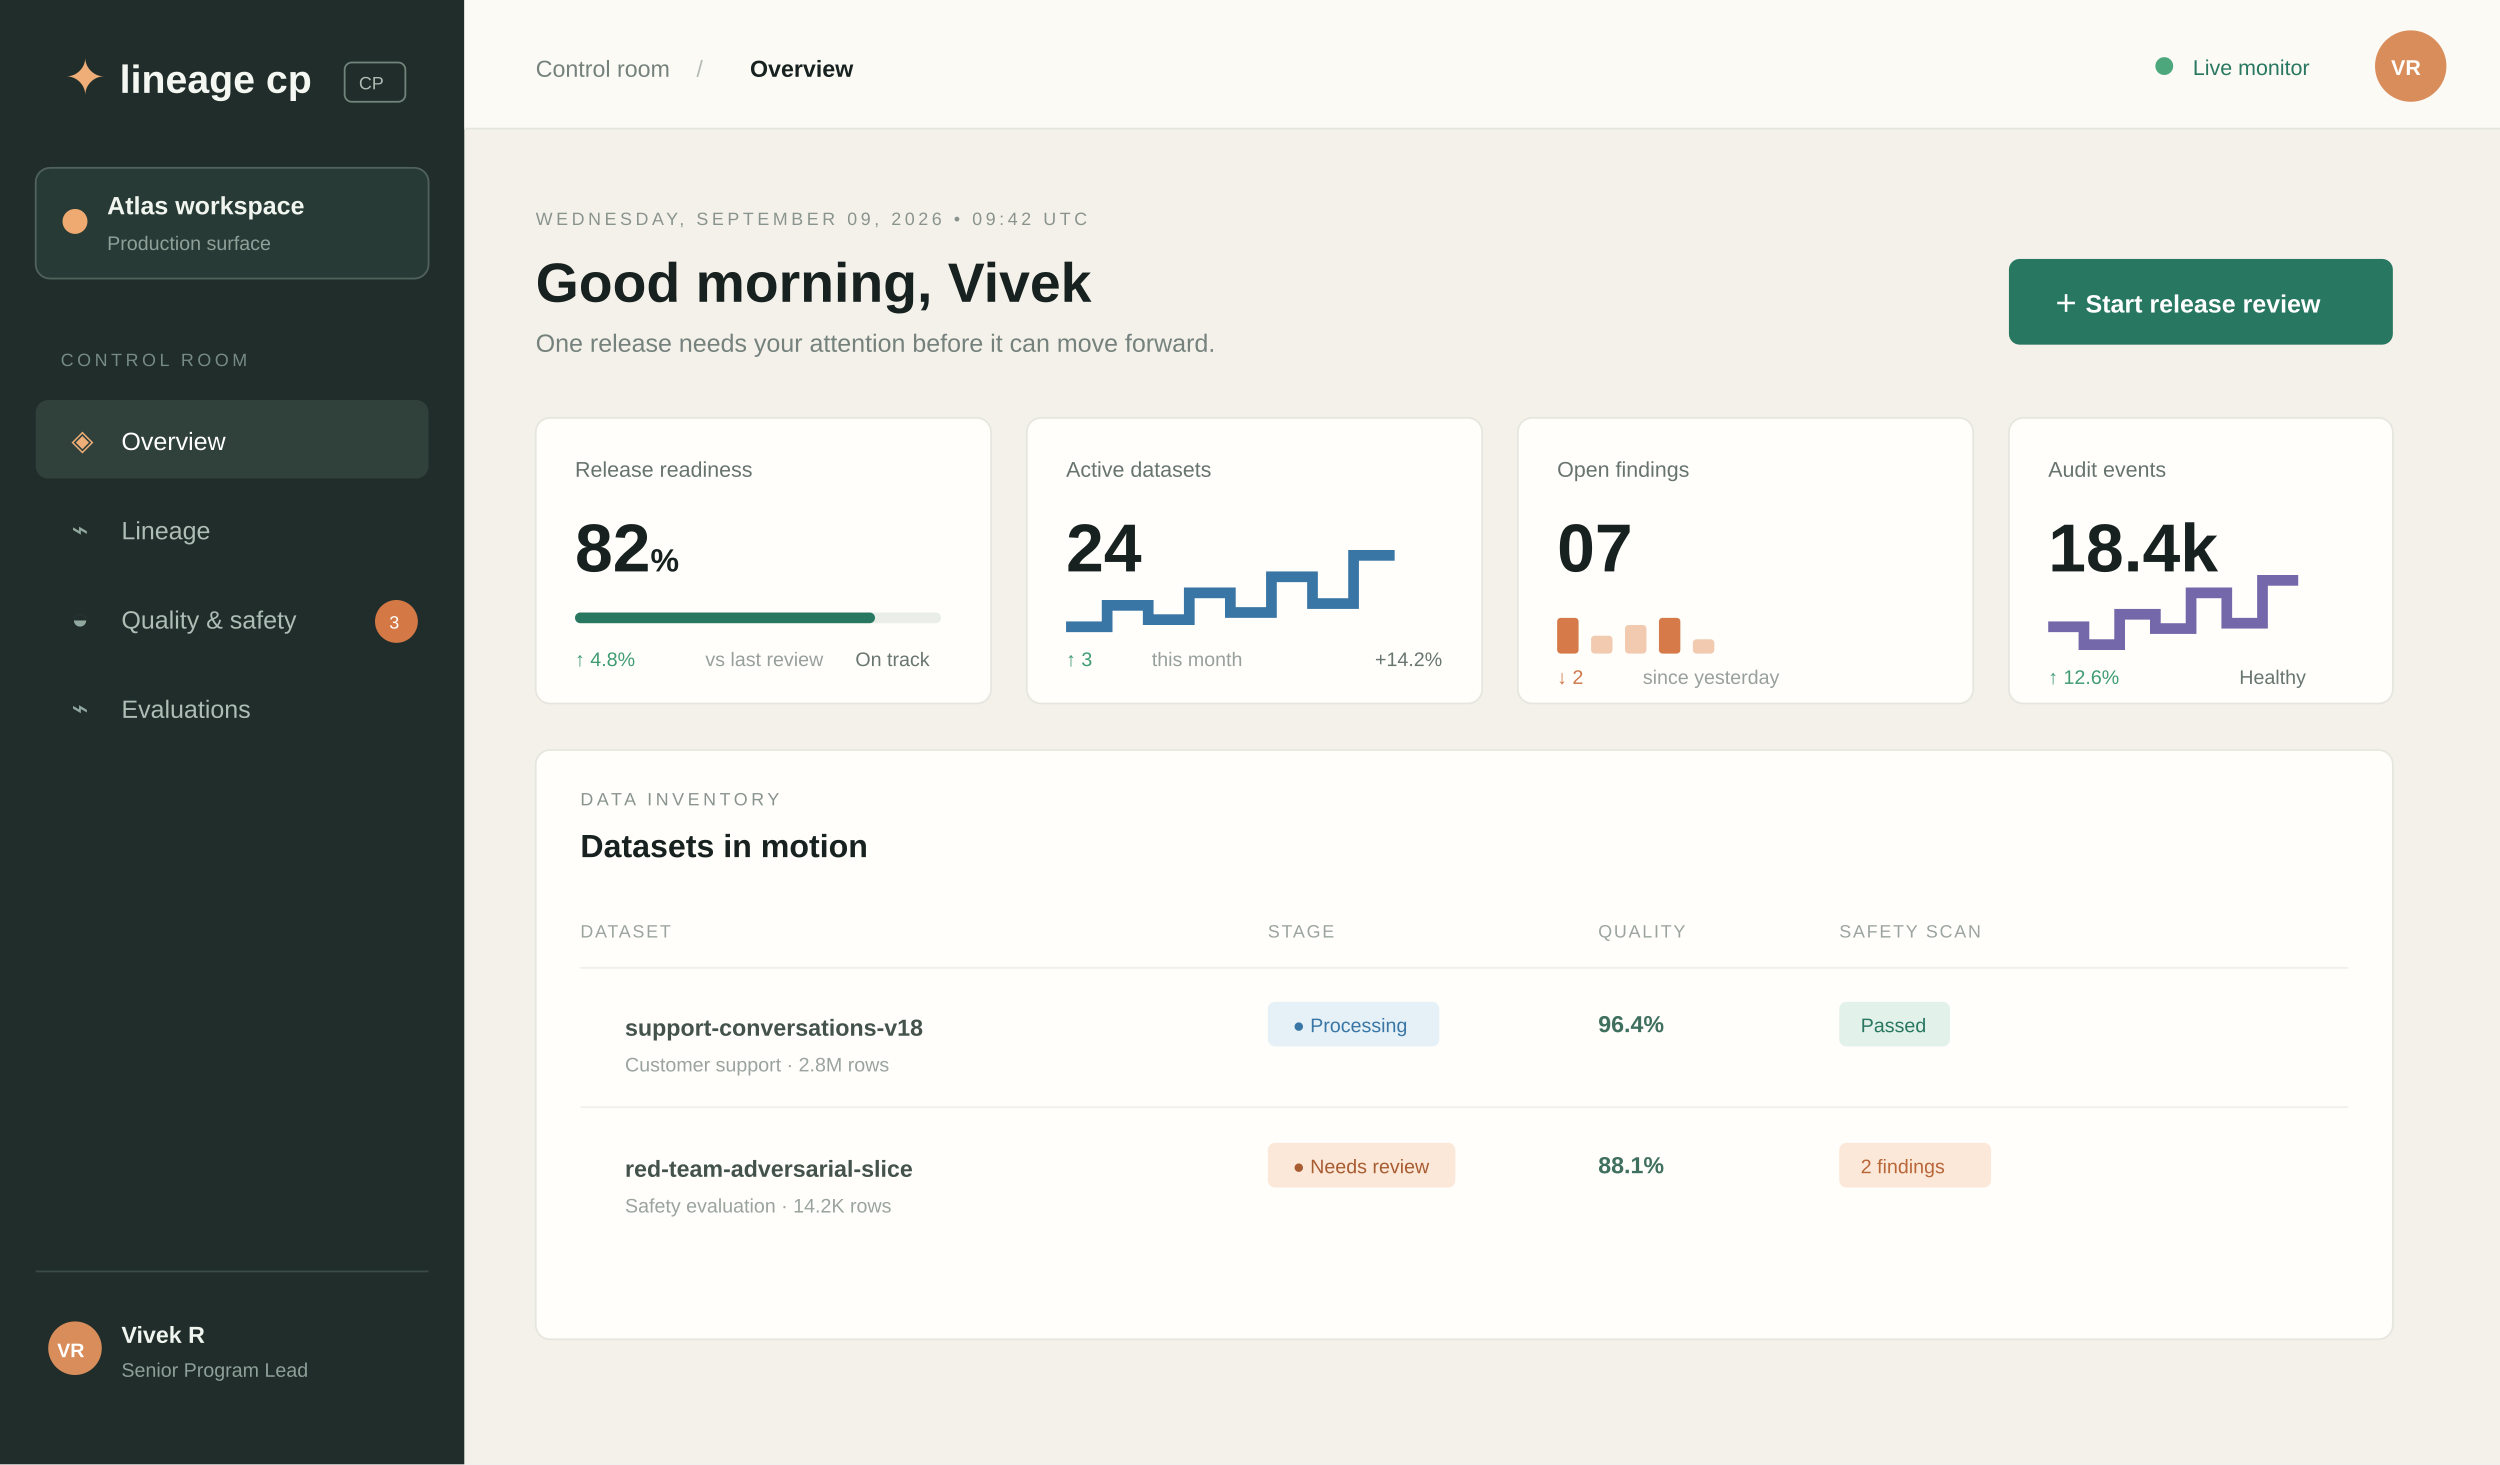
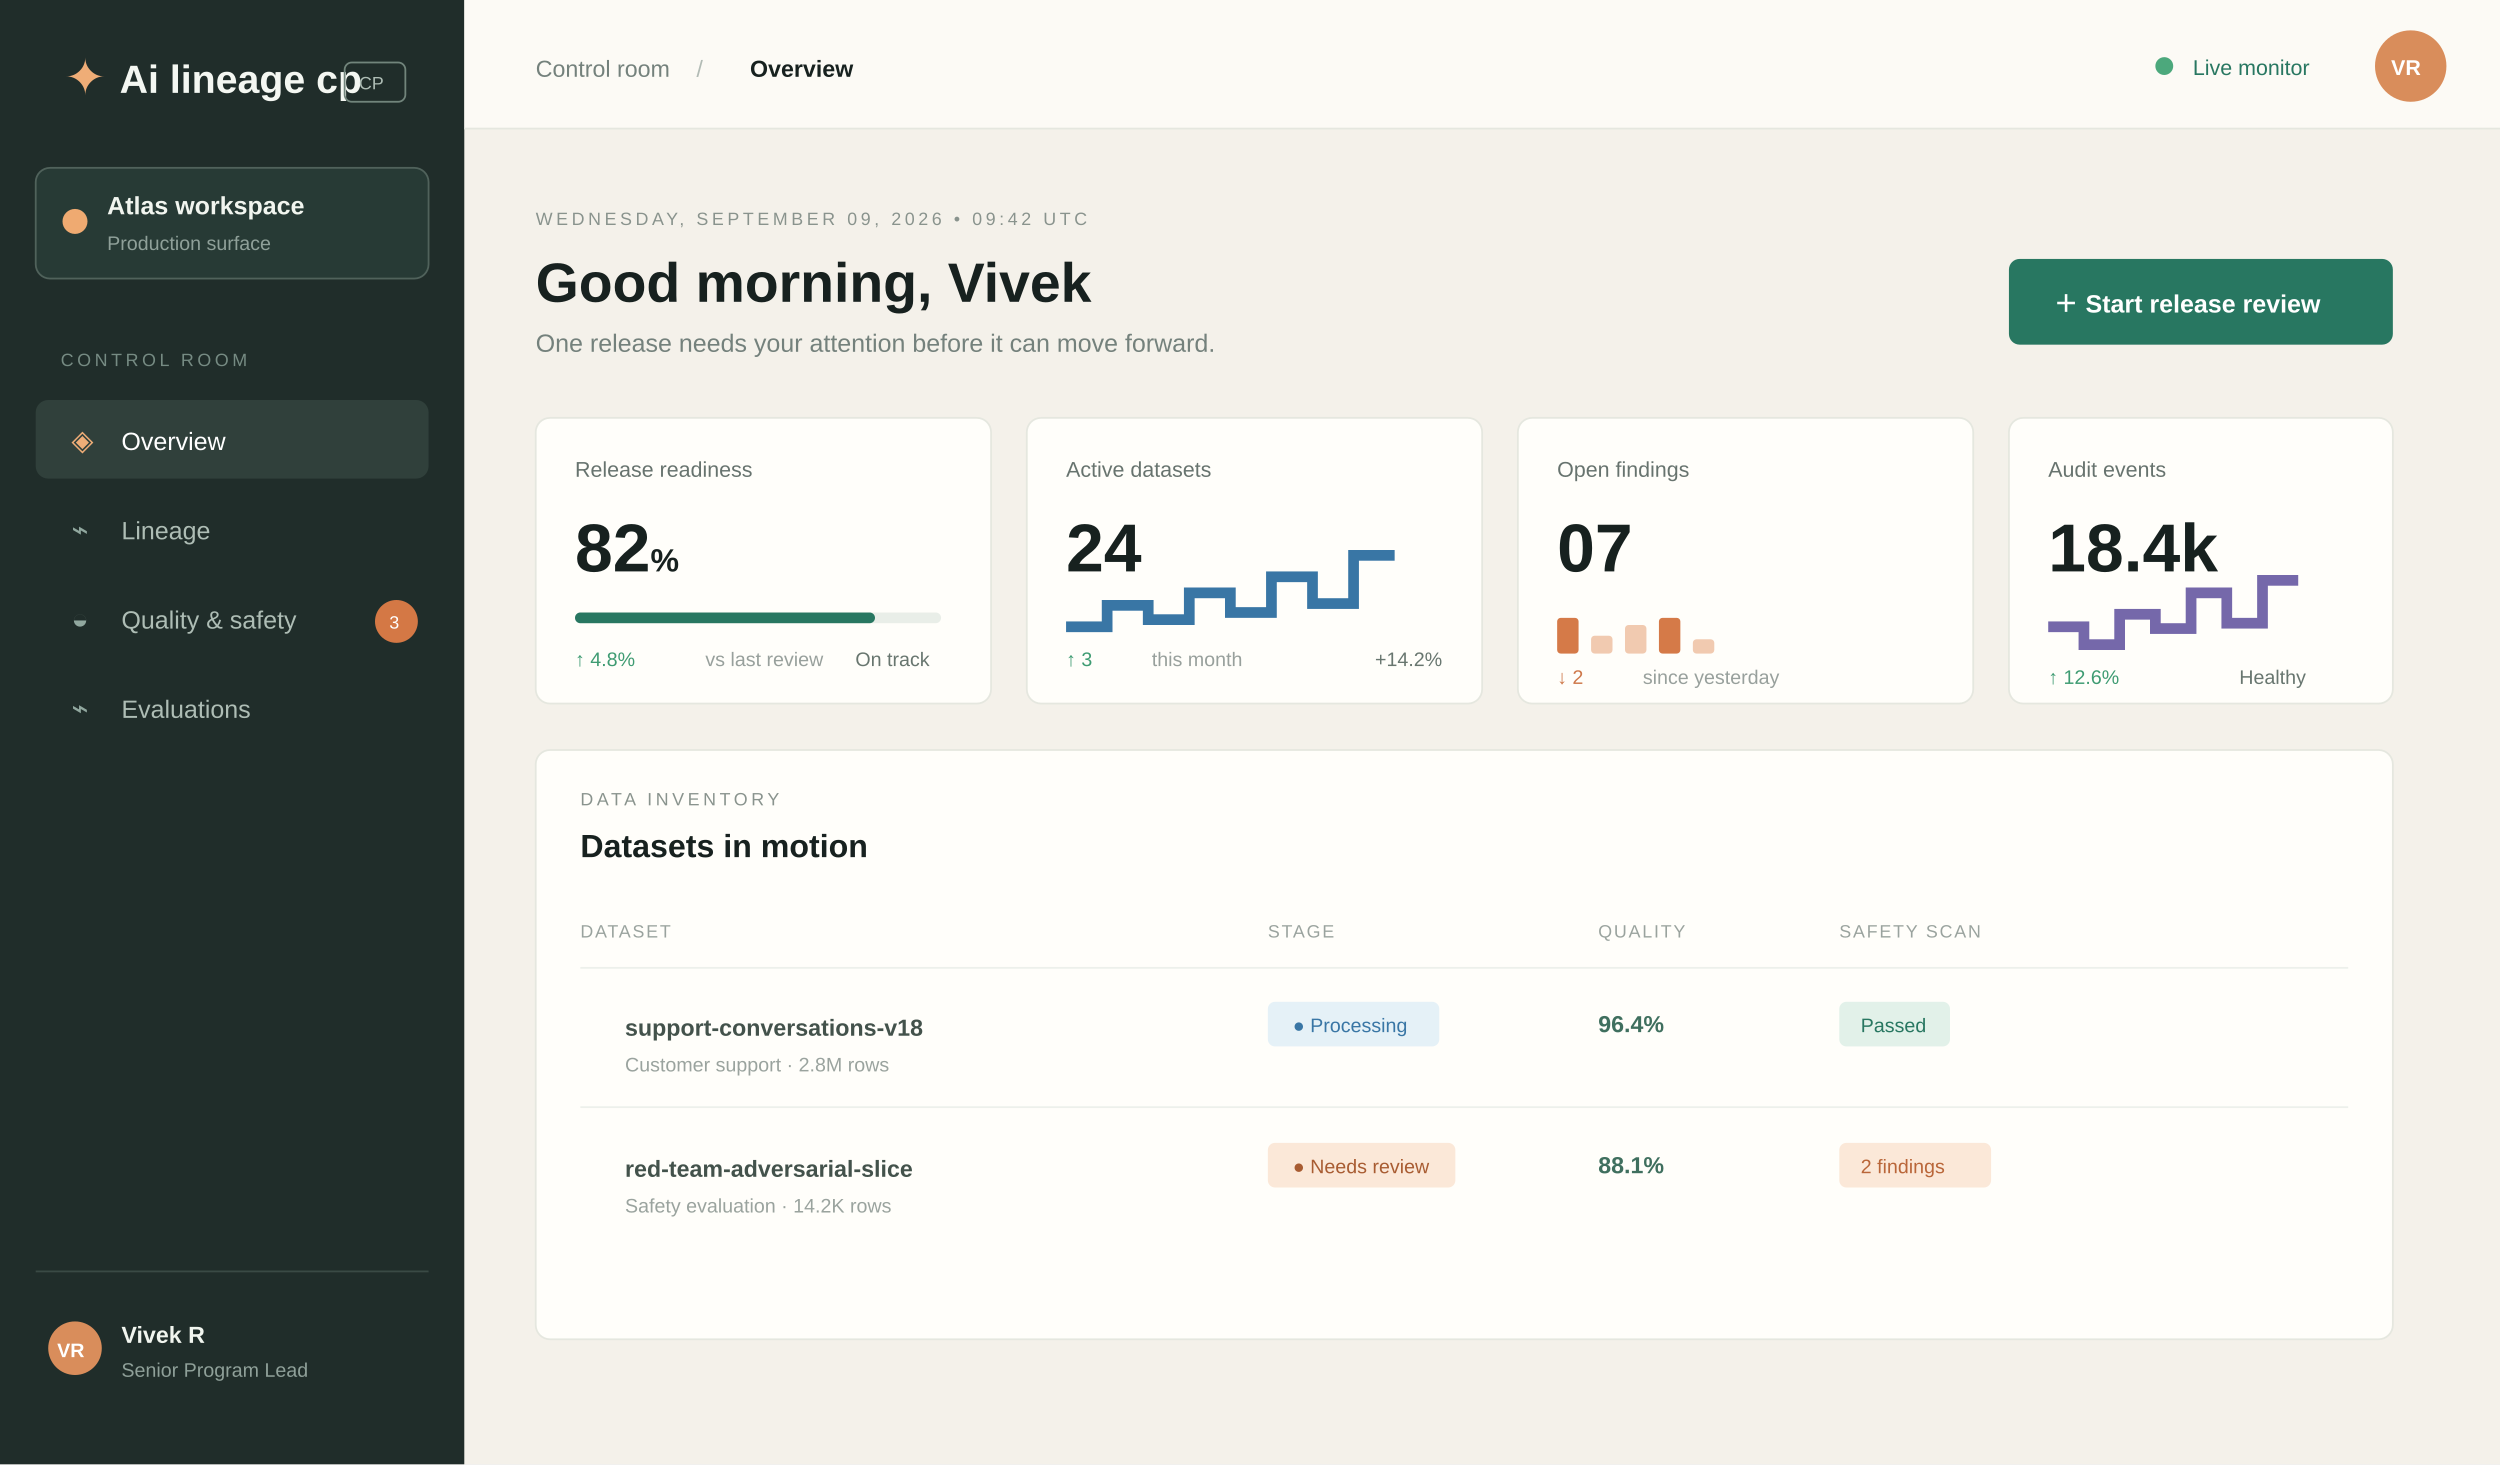
<svg xmlns="http://www.w3.org/2000/svg" viewBox="0 0 1400 820" role="img" aria-labelledby="title desc">
  <rect width="1400" height="820" fill="#f4f1ea" />
  <rect width="260" height="820" fill="#202d2a" />
  <g font-family="Arial, sans-serif">
    <text x="36" y="53" fill="#efad77" font-size="28">✦</text>
-     <text x="67" y="52" fill="#f4f7f2" font-size="22" font-weight="700">lineage cp</text>
+     <text x="67" y="52" fill="#f4f7f2" font-size="22" font-weight="700">Ai lineage cp</text>
    <rect x="193" y="35" width="34" height="22" rx="4" fill="none" stroke="#71847b" />
    <text x="201" y="50" fill="#aebdb5" font-size="10">CP</text>
    <rect x="20" y="94" width="220" height="62" rx="8" fill="#273a35" stroke="#50625b" />
    <circle cx="42" cy="124" r="7" fill="#efaa71" />
    <text x="60" y="120" fill="#f1f5ef" font-size="14" font-weight="700">Atlas workspace</text>
    <text x="60" y="140" fill="#8fa099" font-size="11">Production surface</text>
    <text x="34" y="205" fill="#768b83" font-size="10" letter-spacing="2">CONTROL ROOM</text>
    <rect x="20" y="224" width="220" height="44" rx="7" fill="#30403b" />
    <text x="40" y="252" fill="#efad77" font-size="16">◈</text>
    <text x="68" y="252" fill="#ffffff" font-size="14">Overview</text>
    <text x="40" y="302" fill="#91a89f" font-size="16">⌁</text>
    <text x="68" y="302" fill="#aebdb5" font-size="14">Lineage</text>
    <text x="40" y="352" fill="#91a89f" font-size="16">◒</text>
    <text x="68" y="352" fill="#aebdb5" font-size="14">Quality &amp; safety</text>
    <circle cx="222" cy="348" r="12" fill="#d47845" />
    <text x="218" y="352" fill="#fff" font-size="10">3</text>
    <text x="40" y="402" fill="#91a89f" font-size="16">⌁</text>
    <text x="68" y="402" fill="#aebdb5" font-size="14">Evaluations</text>
    <line x1="20" y1="712" x2="240" y2="712" stroke="#3a4a45" />
    <circle cx="42" cy="755" r="15" fill="#d98d5b" />
    <text x="32" y="760" fill="#fff" font-size="11" font-weight="700">VR</text>
    <text x="68" y="752" fill="#f1f5ef" font-size="13" font-weight="700">Vivek R</text>
    <text x="68" y="771" fill="#8fa099" font-size="11">Senior Program Lead</text>
    <rect x="260" width="1140" height="72" fill="#fffefa" opacity=".72" />
    <line x1="260" y1="72" x2="1400" y2="72" stroke="#e5e7df" />
    <text x="300" y="43" fill="#74817c" font-size="13">Control room</text>
    <text x="390" y="43" fill="#b2bbb5" font-size="13">/</text>
    <text x="420" y="43" fill="#17211f" font-size="13" font-weight="700">Overview</text>
    <circle cx="1212" cy="37" r="5" fill="#4ca87c" />
    <text x="1228" y="42" fill="#287761" font-size="12">Live monitor</text>
    <circle cx="1350" cy="37" r="20" fill="#d98d5b" />
    <text x="1339" y="42" fill="#fff" font-size="12" font-weight="700">VR</text>
    <text x="300" y="126" fill="#89938d" font-size="10" letter-spacing="2">WEDNESDAY, SEPTEMBER 09, 2026  •  09:42 UTC</text>
    <text x="300" y="169" fill="#17211f" font-size="31" font-weight="700">Good morning, Vivek</text>
    <text x="300" y="197" fill="#74817c" font-size="14">One release needs your attention before it can move forward.</text>
    <rect x="1125" y="145" width="215" height="48" rx="6" fill="#287761" />
    <text x="1150" y="175" fill="#fff" font-size="14" font-weight="700">＋  Start release review</text>
    <g>
      <rect x="300" y="234" width="255" height="160" rx="8" fill="#fffefa" stroke="#e5e7df" />
      <text x="322" y="267" fill="#67736e" font-size="12">Release readiness</text>
      <text x="322" y="320" fill="#17211f" font-size="38" font-weight="700">82<tspan font-size="18">%</tspan>
      </text>
      <rect x="322" y="343" width="205" height="6" rx="3" fill="#e9eee8" />
      <rect x="322" y="343" width="168" height="6" rx="3" fill="#287761" />
      <text x="322" y="373" fill="#3e9b72" font-size="11">↑ 4.8%</text>
      <text x="395" y="373" fill="#98a09c" font-size="11">vs last review</text>
      <text x="479" y="373" fill="#68766f" font-size="11">On track</text>
      <rect x="575" y="234" width="255" height="160" rx="8" fill="#fffefa" stroke="#e5e7df" />
      <text x="597" y="267" fill="#67736e" font-size="12">Active datasets</text>
      <text x="597" y="320" fill="#17211f" font-size="38" font-weight="700">24</text>
      <path d="M597 351h23v-12h23v8h23v-15h23v11h23v-20h23v15h23v-27h23" fill="none" stroke="#3976a5" stroke-width="6" />
      <text x="597" y="373" fill="#3e9b72" font-size="11">↑ 3</text>
      <text x="645" y="373" fill="#98a09c" font-size="11">this month</text>
      <text x="770" y="373" fill="#68766f" font-size="11">+14.2%</text>
      <rect x="850" y="234" width="255" height="160" rx="8" fill="#fffefa" stroke="#e5e7df" />
      <text x="872" y="267" fill="#67736e" font-size="12">Open findings</text>
      <text x="872" y="320" fill="#17211f" font-size="38" font-weight="700">07</text>
      <rect x="872" y="346" width="12" height="20" rx="2" fill="#d57a48" />
      <rect x="891" y="356" width="12" height="10" rx="2" fill="#f1cab0" />
      <rect x="910" y="350" width="12" height="16" rx="2" fill="#f1cab0" />
      <rect x="929" y="346" width="12" height="20" rx="2" fill="#d57a48" />
      <rect x="948" y="358" width="12" height="8" rx="2" fill="#f1cab0" />
      <text x="872" y="383" fill="#ce784a" font-size="11">↓ 2</text>
      <text x="920" y="383" fill="#98a09c" font-size="11">since yesterday</text>
      <rect x="1125" y="234" width="215" height="160" rx="8" fill="#fffefa" stroke="#e5e7df" />
      <text x="1147" y="267" fill="#67736e" font-size="12">Audit events</text>
      <text x="1147" y="320" fill="#17211f" font-size="38" font-weight="700">18.4k</text>
      <path d="M1147 351h20v10h20v-17h20v8h20v-20h20v17h20v-24h20" fill="none" stroke="#7568aa" stroke-width="6" />
      <text x="1147" y="383" fill="#3e9b72" font-size="11">↑ 12.6%</text>
      <text x="1254" y="383" fill="#68766f" font-size="11">Healthy</text>
    </g>
    <rect x="300" y="420" width="1040" height="330" rx="8" fill="#fffefa" stroke="#e5e7df" />
    <text x="325" y="451" fill="#89938d" font-size="10" letter-spacing="2">DATA INVENTORY</text>
    <text x="325" y="480" fill="#17211f" font-size="18" font-weight="700">Datasets in motion</text>
    <text x="325" y="525" fill="#9aa39e" font-size="10" letter-spacing="1">DATASET</text>
    <text x="710" y="525" fill="#9aa39e" font-size="10" letter-spacing="1">STAGE</text>
    <text x="895" y="525" fill="#9aa39e" font-size="10" letter-spacing="1">QUALITY</text>
    <text x="1030" y="525" fill="#9aa39e" font-size="10" letter-spacing="1">SAFETY SCAN</text>
    <line x1="325" y1="542" x2="1315" y2="542" stroke="#edf0eb" />
    <g font-size="13">
      <text x="350" y="580" fill="#43524b" font-weight="700">support-conversations-v18</text>
      <text x="350" y="600" fill="#9aa39e" font-size="11">Customer support · 2.8M rows</text>
      <rect x="710" y="561" width="96" height="25" rx="4" fill="#e5f1f7" />
      <text x="724" y="578" fill="#3976a5" font-size="11">● Processing</text>
      <text x="895" y="578" fill="#3f6f5e" font-weight="700">96.4%</text>
      <rect x="1030" y="561" width="62" height="25" rx="4" fill="#e2f1e9" />
      <text x="1042" y="578" fill="#287761" font-size="11">Passed</text>
      <line x1="325" y1="620" x2="1315" y2="620" stroke="#edf0eb" />
      <text x="350" y="659" fill="#43524b" font-weight="700">red-team-adversarial-slice</text>
      <text x="350" y="679" fill="#9aa39e" font-size="11">Safety evaluation · 14.2K rows</text>
      <rect x="710" y="640" width="105" height="25" rx="4" fill="#fbe8d8" />
      <text x="724" y="657" fill="#a85c32" font-size="11">● Needs review</text>
      <text x="895" y="657" fill="#3f6f5e" font-weight="700">88.1%</text>
      <rect x="1030" y="640" width="85" height="25" rx="4" fill="#fbe8d8" />
      <text x="1042" y="657" fill="#b96639" font-size="11">2 findings</text>
    </g>
  </g>
</svg>
